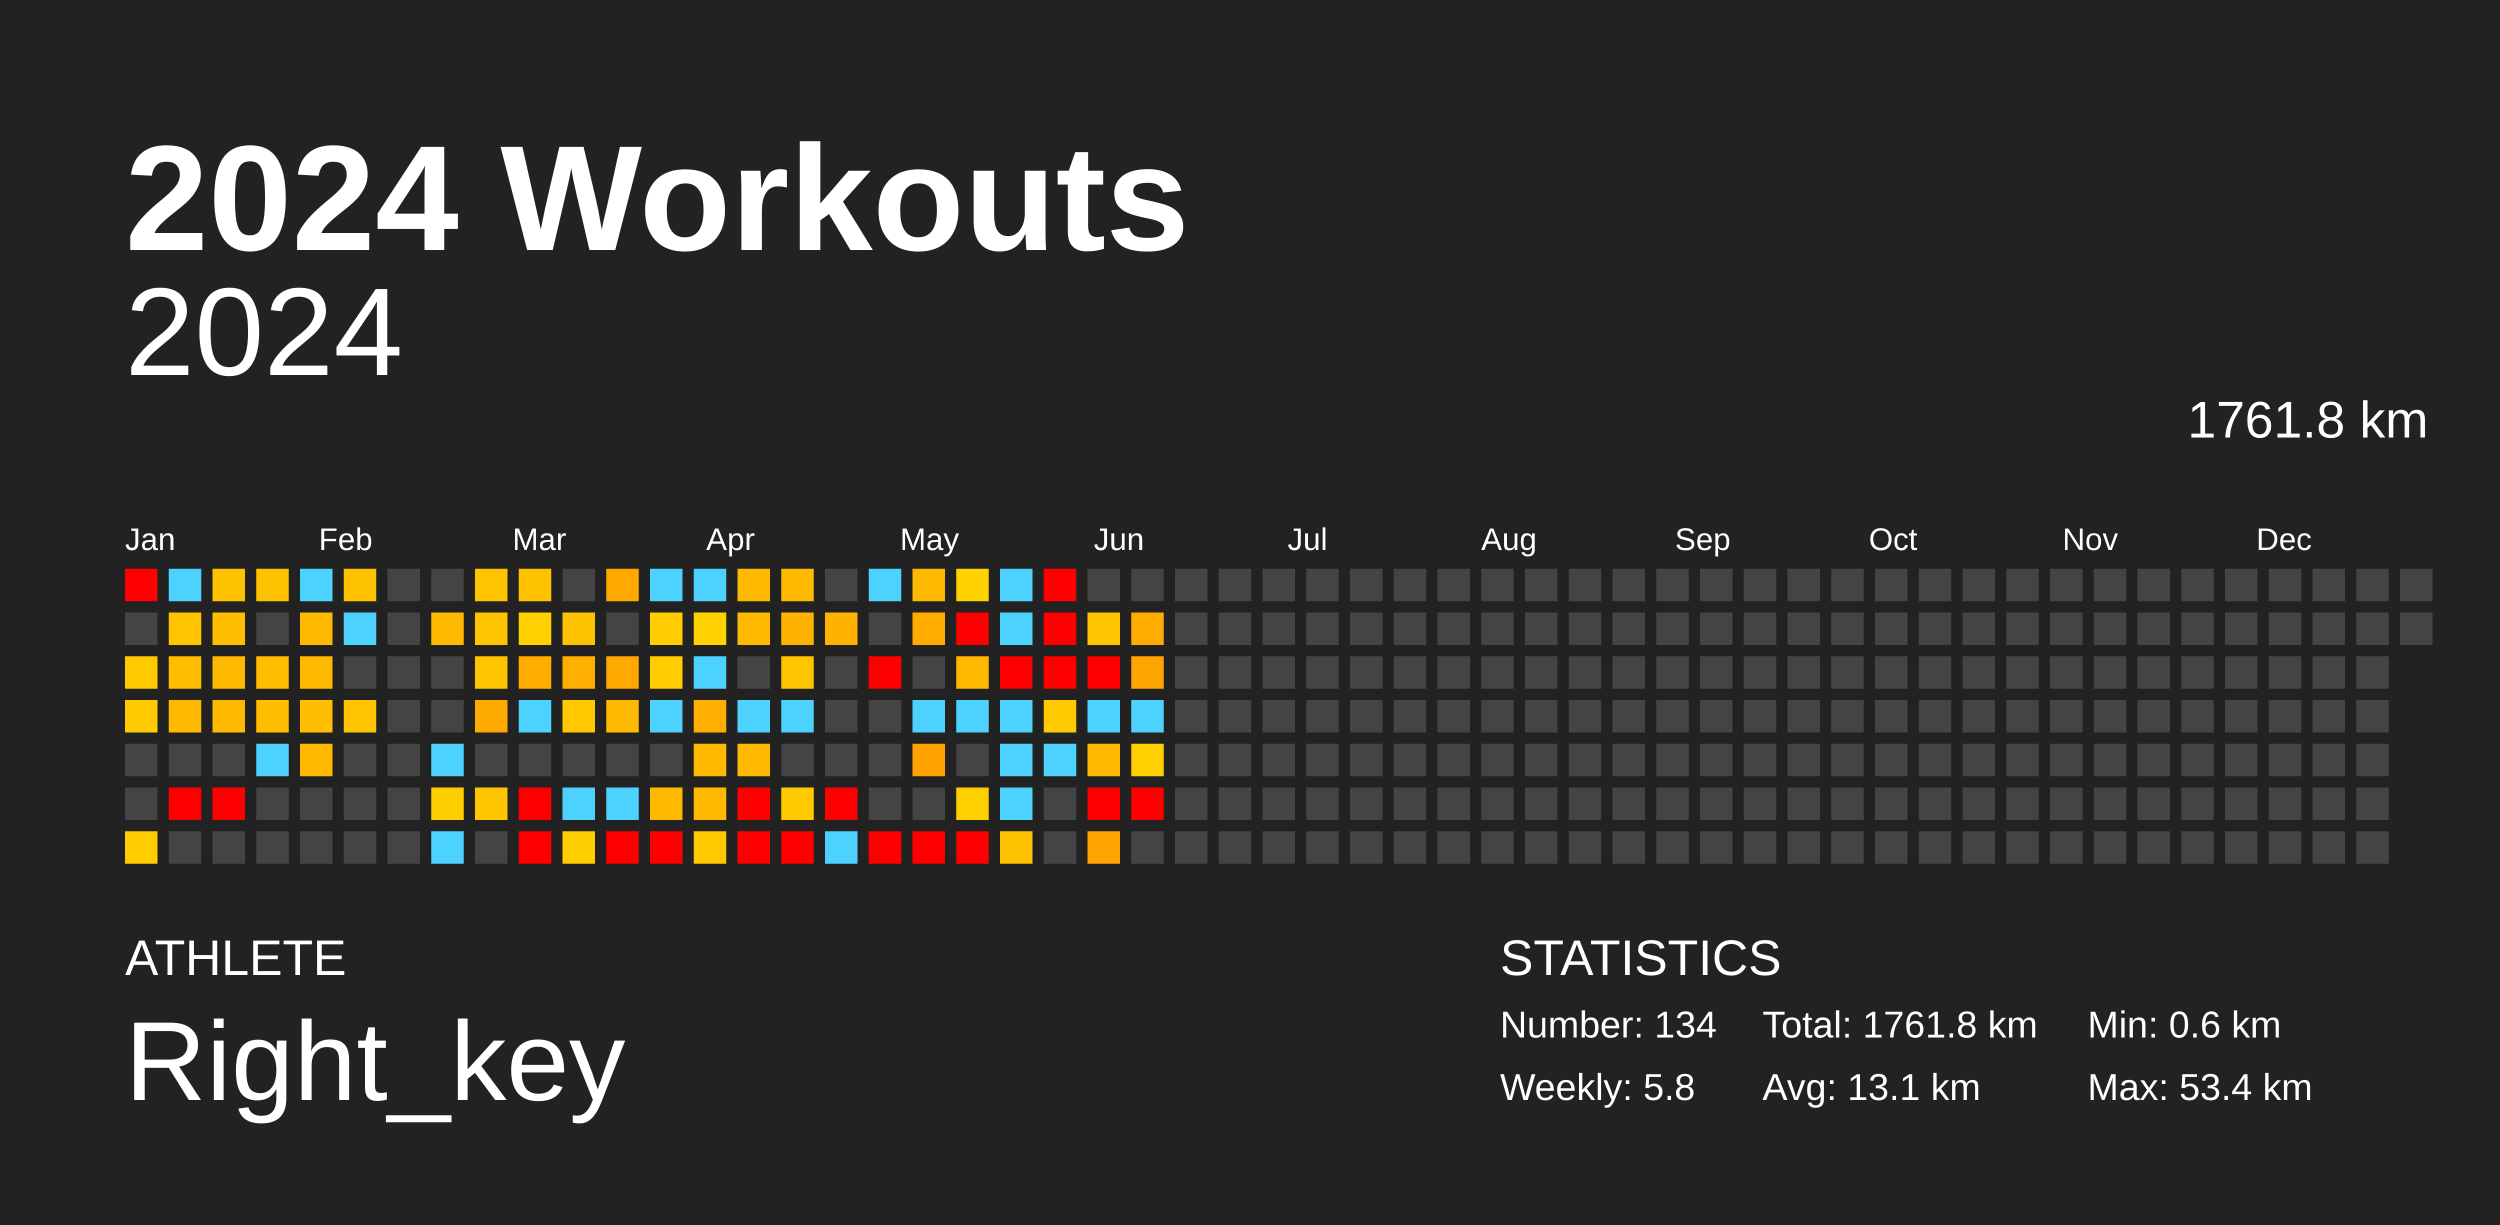
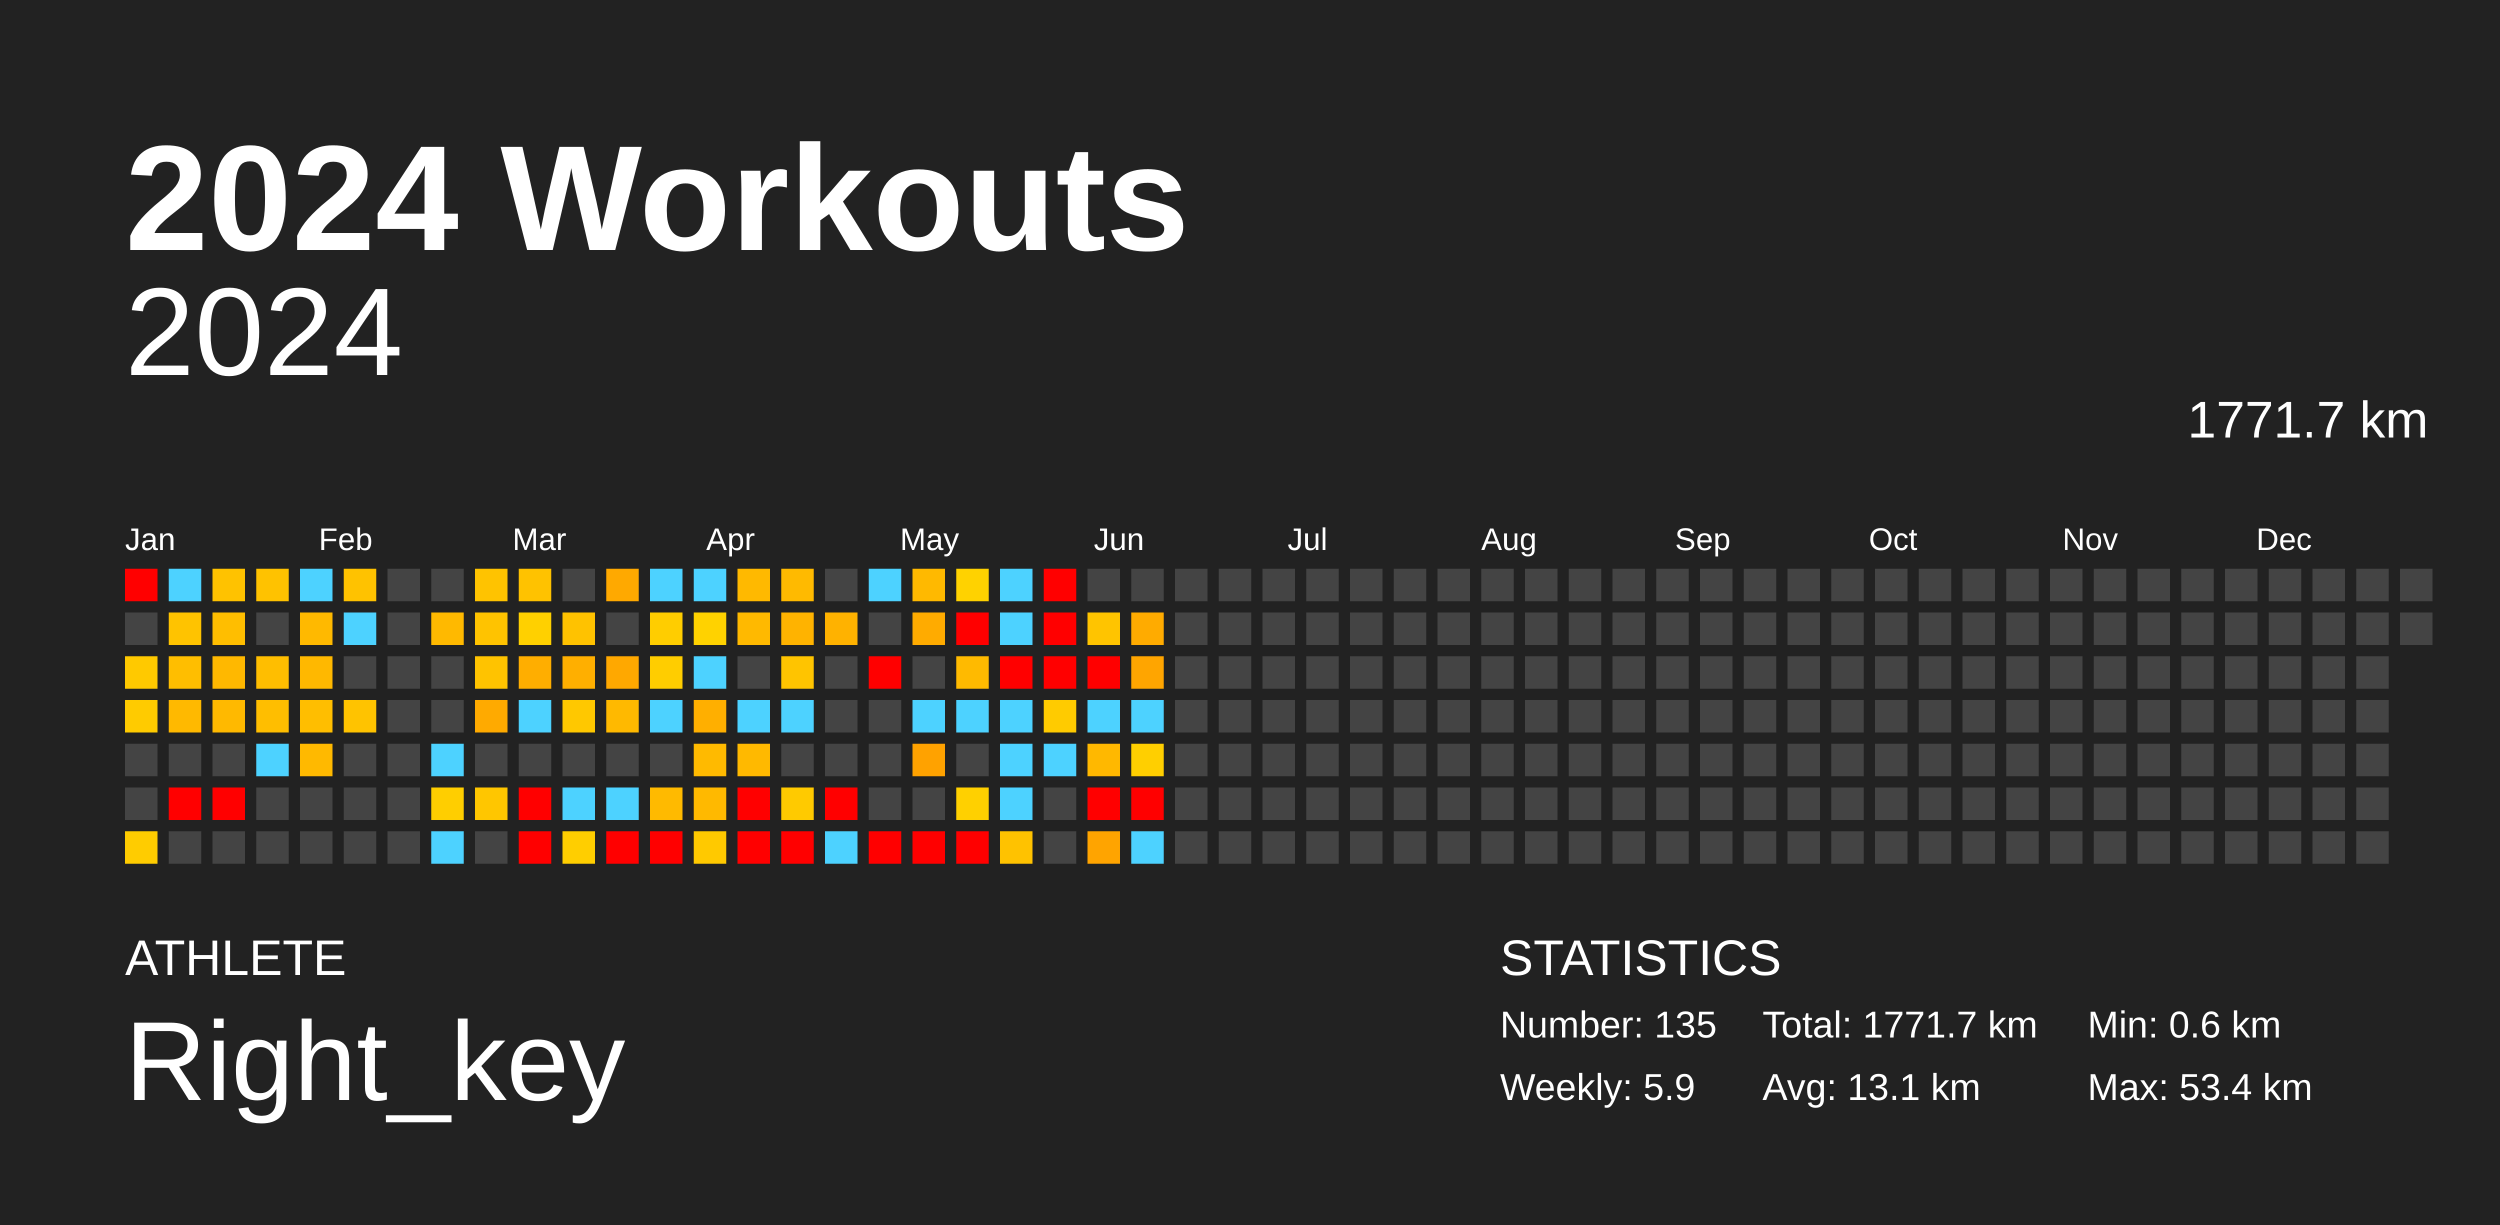
<svg xmlns="http://www.w3.org/2000/svg" baseProfile="full" height="98mm" version="1.1" viewBox="0,0,200,98" width="200mm">
  <defs />
  <rect fill="#222222" height="98" width="200" x="0" y="0" />
  <text fill="#FFFFFF" style="font-size:12px; font-family:Arial; font-weight:bold;" x="10" y="20">2024 Workouts</text>
  <text fill="#FFFFFF" style="font-size:4px; font-family:Arial" x="10" y="78">ATHLETE</text>
  <text fill="#FFFFFF" style="font-size:9px; font-family:Arial" x="10" y="88">Right_key</text>
  <text fill="#FFFFFF" style="font-size:4px; font-family:Arial" x="120" y="78">STATISTICS</text>
-   <text fill="#FFFFFF" style="font-size:3px; font-family:Arial" x="120" y="83">Number: 134</text>
-   <text fill="#FFFFFF" style="font-size:3px; font-family:Arial" x="120" y="88">Weekly: 5.8</text>
-   <text fill="#FFFFFF" style="font-size:3px; font-family:Arial" x="141" y="83">Total: 1761.8 km</text>
+   <text fill="#FFFFFF" style="font-size:3px; font-family:Arial" x="120" y="83">Number: 135</text>
+   <text fill="#FFFFFF" style="font-size:3px; font-family:Arial" x="120" y="88">Weekly: 5.9</text>
+   <text fill="#FFFFFF" style="font-size:3px; font-family:Arial" x="141" y="83">Total: 1771.7 km</text>
  <text fill="#FFFFFF" style="font-size:3px; font-family:Arial" x="141" y="88">Avg: 13.1 km</text>
  <text fill="#FFFFFF" style="font-size:3px; font-family:Arial" x="167" y="83">Min: 0.6 km</text>
  <text fill="#FFFFFF" style="font-size:3px; font-family:Arial" x="167" y="88">Max: 53.4 km</text>
  <text alignment-baseline="hanging" fill="#FFFFFF" style="font-size:10.0px; font-family:Arial;" x="10" y="30">2024</text>
-   <text alignment-baseline="hanging" fill="#FFFFFF" style="font-size:4.125px; font-family:Arial;" x="175" y="35">1761.8 km</text>
+   <text alignment-baseline="hanging" fill="#FFFFFF" style="font-size:4.125px; font-family:Arial;" x="175" y="35">1771.7 km</text>
  <text fill="#FFFFFF" style="font-size:2.5px; font-family:Arial" x="10.0" y="44">Jan</text>
  <text fill="#FFFFFF" style="font-size:2.5px; font-family:Arial" x="25.5" y="44">Feb</text>
  <text fill="#FFFFFF" style="font-size:2.5px; font-family:Arial" x="41.0" y="44">Mar</text>
  <text fill="#FFFFFF" style="font-size:2.5px; font-family:Arial" x="56.5" y="44">Apr</text>
  <text fill="#FFFFFF" style="font-size:2.5px; font-family:Arial" x="72.0" y="44">May</text>
  <text fill="#FFFFFF" style="font-size:2.5px; font-family:Arial" x="87.5" y="44">Jun</text>
  <text fill="#FFFFFF" style="font-size:2.5px; font-family:Arial" x="103.0" y="44">Jul</text>
  <text fill="#FFFFFF" style="font-size:2.5px; font-family:Arial" x="118.5" y="44">Aug</text>
  <text fill="#FFFFFF" style="font-size:2.5px; font-family:Arial" x="134.0" y="44">Sep</text>
  <text fill="#FFFFFF" style="font-size:2.5px; font-family:Arial" x="149.5" y="44">Oct</text>
  <text fill="#FFFFFF" style="font-size:2.5px; font-family:Arial" x="165.0" y="44">Nov</text>
  <text fill="#FFFFFF" style="font-size:2.5px; font-family:Arial" x="180.5" y="44">Dec</text>
  <rect fill="red" height="2.6" width="2.6" x="10.0" y="45.5" />
  <rect fill="#444444" height="2.6" width="2.6" x="10.0" y="49.0" />
  <rect fill="#ffc900" height="2.6" width="2.6" x="10.0" y="52.5" />
  <rect fill="#ffcb00" height="2.6" width="2.6" x="10.0" y="56.0" />
  <rect fill="#444444" height="2.6" width="2.6" x="10.0" y="59.5" />
  <rect fill="#444444" height="2.6" width="2.6" x="10.0" y="63.0" />
  <rect fill="#ffcc00" height="2.6" width="2.6" x="10.0" y="66.5" />
  <rect fill="#4dd2ff" height="2.6" width="2.6" x="13.5" y="45.5" />
  <rect fill="#ffc300" height="2.6" width="2.6" x="13.5" y="49.0" />
  <rect fill="#ffbe00" height="2.6" width="2.6" x="13.5" y="52.5" />
  <rect fill="#ffb900" height="2.6" width="2.6" x="13.5" y="56.0" />
  <rect fill="#444444" height="2.6" width="2.6" x="13.5" y="59.5" />
  <rect fill="red" height="2.6" width="2.6" x="13.5" y="63.0" />
  <rect fill="#444444" height="2.6" width="2.6" x="13.5" y="66.5" />
  <rect fill="#ffc200" height="2.6" width="2.6" x="17.0" y="45.5" />
  <rect fill="#ffbe00" height="2.6" width="2.6" x="17.0" y="49.0" />
  <rect fill="#ffb800" height="2.6" width="2.6" x="17.0" y="52.5" />
  <rect fill="#ffb900" height="2.6" width="2.6" x="17.0" y="56.0" />
  <rect fill="#444444" height="2.6" width="2.6" x="17.0" y="59.5" />
  <rect fill="red" height="2.6" width="2.6" x="17.0" y="63.0" />
  <rect fill="#444444" height="2.6" width="2.6" x="17.0" y="66.5" />
  <rect fill="#ffc200" height="2.6" width="2.6" x="20.5" y="45.5" />
  <rect fill="#444444" height="2.6" width="2.6" x="20.5" y="49.0" />
  <rect fill="#ffbe00" height="2.6" width="2.6" x="20.5" y="52.5" />
  <rect fill="#ffbe00" height="2.6" width="2.6" x="20.5" y="56.0" />
  <rect fill="#4dd2ff" height="2.6" width="2.6" x="20.5" y="59.5" />
  <rect fill="#444444" height="2.6" width="2.6" x="20.5" y="63.0" />
  <rect fill="#444444" height="2.6" width="2.6" x="20.5" y="66.5" />
  <rect fill="#4dd2ff" height="2.6" width="2.6" x="24.0" y="45.5" />
  <rect fill="#ffb900" height="2.6" width="2.6" x="24.0" y="49.0" />
  <rect fill="#ffb800" height="2.6" width="2.6" x="24.0" y="52.5" />
  <rect fill="#ffbe00" height="2.6" width="2.6" x="24.0" y="56.0" />
  <rect fill="#ffb900" height="2.6" width="2.6" x="24.0" y="59.5" />
  <rect fill="#444444" height="2.6" width="2.6" x="24.0" y="63.0" />
  <rect fill="#444444" height="2.6" width="2.6" x="24.0" y="66.5" />
  <rect fill="#ffc200" height="2.6" width="2.6" x="27.5" y="45.5" />
  <rect fill="#4dd2ff" height="2.6" width="2.6" x="27.5" y="49.0" />
  <rect fill="#444444" height="2.6" width="2.6" x="27.5" y="52.5" />
  <rect fill="#ffc300" height="2.6" width="2.6" x="27.5" y="56.0" />
  <rect fill="#444444" height="2.6" width="2.6" x="27.5" y="59.5" />
  <rect fill="#444444" height="2.6" width="2.6" x="27.5" y="63.0" />
  <rect fill="#444444" height="2.6" width="2.6" x="27.5" y="66.5" />
  <rect fill="#444444" height="2.6" width="2.6" x="31.0" y="45.5" />
  <rect fill="#444444" height="2.6" width="2.6" x="31.0" y="49.0" />
  <rect fill="#444444" height="2.6" width="2.6" x="31.0" y="52.5" />
  <rect fill="#444444" height="2.6" width="2.6" x="31.0" y="56.0" />
  <rect fill="#444444" height="2.6" width="2.6" x="31.0" y="59.5" />
  <rect fill="#444444" height="2.6" width="2.6" x="31.0" y="63.0" />
  <rect fill="#444444" height="2.6" width="2.6" x="31.0" y="66.5" />
  <rect fill="#444444" height="2.6" width="2.6" x="34.5" y="45.5" />
  <rect fill="#ffb900" height="2.6" width="2.6" x="34.5" y="49.0" />
  <rect fill="#444444" height="2.6" width="2.6" x="34.5" y="52.5" />
  <rect fill="#444444" height="2.6" width="2.6" x="34.5" y="56.0" />
  <rect fill="#4dd2ff" height="2.6" width="2.6" x="34.5" y="59.5" />
  <rect fill="#ffce00" height="2.6" width="2.6" x="34.5" y="63.0" />
  <rect fill="#4dd2ff" height="2.6" width="2.6" x="34.5" y="66.5" />
  <rect fill="#ffc300" height="2.6" width="2.6" x="38.0" y="45.5" />
  <rect fill="#ffc300" height="2.6" width="2.6" x="38.0" y="49.0" />
  <rect fill="#ffc300" height="2.6" width="2.6" x="38.0" y="52.5" />
  <rect fill="#ffaa00" height="2.6" width="2.6" x="38.0" y="56.0" />
  <rect fill="#444444" height="2.6" width="2.6" x="38.0" y="59.5" />
  <rect fill="#ffc600" height="2.6" width="2.6" x="38.0" y="63.0" />
  <rect fill="#444444" height="2.6" width="2.6" x="38.0" y="66.5" />
  <rect fill="#ffc200" height="2.6" width="2.6" x="41.5" y="45.5" />
  <rect fill="#ffd000" height="2.6" width="2.6" x="41.5" y="49.0" />
  <rect fill="#ffae00" height="2.6" width="2.6" x="41.5" y="52.5" />
  <rect fill="#4dd2ff" height="2.6" width="2.6" x="41.5" y="56.0" />
  <rect fill="#444444" height="2.6" width="2.6" x="41.5" y="59.5" />
  <rect fill="red" height="2.6" width="2.6" x="41.5" y="63.0" />
  <rect fill="red" height="2.6" width="2.6" x="41.5" y="66.5" />
  <rect fill="#444444" height="2.6" width="2.6" x="45.0" y="45.5" />
  <rect fill="#ffc200" height="2.6" width="2.6" x="45.0" y="49.0" />
  <rect fill="#ffaf00" height="2.6" width="2.6" x="45.0" y="52.5" />
  <rect fill="#ffc800" height="2.6" width="2.6" x="45.0" y="56.0" />
  <rect fill="#444444" height="2.6" width="2.6" x="45.0" y="59.5" />
  <rect fill="#4dd2ff" height="2.6" width="2.6" x="45.0" y="63.0" />
  <rect fill="#ffce00" height="2.6" width="2.6" x="45.0" y="66.5" />
  <rect fill="#ffa900" height="2.6" width="2.6" x="48.5" y="45.5" />
  <rect fill="#444444" height="2.6" width="2.6" x="48.5" y="49.0" />
  <rect fill="#ffa800" height="2.6" width="2.6" x="48.5" y="52.5" />
  <rect fill="#ffb900" height="2.6" width="2.6" x="48.5" y="56.0" />
  <rect fill="#444444" height="2.6" width="2.6" x="48.5" y="59.5" />
  <rect fill="#4dd2ff" height="2.6" width="2.6" x="48.5" y="63.0" />
  <rect fill="red" height="2.6" width="2.6" x="48.5" y="66.5" />
  <rect fill="#4dd2ff" height="2.6" width="2.6" x="52.0" y="45.5" />
  <rect fill="#ffcd00" height="2.6" width="2.6" x="52.0" y="49.0" />
  <rect fill="#ffcd00" height="2.6" width="2.6" x="52.0" y="52.5" />
  <rect fill="#4dd2ff" height="2.6" width="2.6" x="52.0" y="56.0" />
  <rect fill="#444444" height="2.6" width="2.6" x="52.0" y="59.5" />
  <rect fill="#ffba00" height="2.6" width="2.6" x="52.0" y="63.0" />
  <rect fill="red" height="2.6" width="2.6" x="52.0" y="66.5" />
  <rect fill="#4dd2ff" height="2.6" width="2.6" x="55.5" y="45.5" />
  <rect fill="#ffd200" height="2.6" width="2.6" x="55.5" y="49.0" />
  <rect fill="#4dd2ff" height="2.6" width="2.6" x="55.5" y="52.5" />
  <rect fill="#ffaf00" height="2.6" width="2.6" x="55.5" y="56.0" />
  <rect fill="#ffba00" height="2.6" width="2.6" x="55.5" y="59.5" />
  <rect fill="#ffb900" height="2.6" width="2.6" x="55.5" y="63.0" />
  <rect fill="#ffc900" height="2.6" width="2.6" x="55.5" y="66.5" />
  <rect fill="#ffb900" height="2.6" width="2.6" x="59.0" y="45.5" />
  <rect fill="#ffb900" height="2.6" width="2.6" x="59.0" y="49.0" />
  <rect fill="#444444" height="2.6" width="2.6" x="59.0" y="52.5" />
  <rect fill="#4dd2ff" height="2.6" width="2.6" x="59.0" y="56.0" />
  <rect fill="#ffb900" height="2.6" width="2.6" x="59.0" y="59.5" />
  <rect fill="red" height="2.6" width="2.6" x="59.0" y="63.0" />
  <rect fill="red" height="2.6" width="2.6" x="59.0" y="66.5" />
  <rect fill="#ffba00" height="2.6" width="2.6" x="62.5" y="45.5" />
  <rect fill="#ffb300" height="2.6" width="2.6" x="62.5" y="49.0" />
  <rect fill="#ffc400" height="2.6" width="2.6" x="62.5" y="52.5" />
  <rect fill="#4dd2ff" height="2.6" width="2.6" x="62.5" y="56.0" />
  <rect fill="#444444" height="2.6" width="2.6" x="62.5" y="59.5" />
  <rect fill="#ffca00" height="2.6" width="2.6" x="62.5" y="63.0" />
  <rect fill="red" height="2.6" width="2.6" x="62.5" y="66.5" />
  <rect fill="#444444" height="2.6" width="2.6" x="66.0" y="45.5" />
  <rect fill="#ffb200" height="2.6" width="2.6" x="66.0" y="49.0" />
  <rect fill="#444444" height="2.6" width="2.6" x="66.0" y="52.5" />
  <rect fill="#444444" height="2.6" width="2.6" x="66.0" y="56.0" />
  <rect fill="#444444" height="2.6" width="2.6" x="66.0" y="59.5" />
  <rect fill="red" height="2.6" width="2.6" x="66.0" y="63.0" />
  <rect fill="#4dd2ff" height="2.6" width="2.6" x="66.0" y="66.5" />
  <rect fill="#4dd2ff" height="2.6" width="2.6" x="69.5" y="45.5" />
  <rect fill="#444444" height="2.6" width="2.6" x="69.5" y="49.0" />
  <rect fill="red" height="2.6" width="2.6" x="69.5" y="52.5" />
  <rect fill="#444444" height="2.6" width="2.6" x="69.5" y="56.0" />
  <rect fill="#444444" height="2.6" width="2.6" x="69.5" y="59.5" />
  <rect fill="#444444" height="2.6" width="2.6" x="69.5" y="63.0" />
  <rect fill="red" height="2.6" width="2.6" x="69.5" y="66.5" />
  <rect fill="#ffb900" height="2.6" width="2.6" x="73.0" y="45.5" />
  <rect fill="#ffab00" height="2.6" width="2.6" x="73.0" y="49.0" />
  <rect fill="#444444" height="2.6" width="2.6" x="73.0" y="52.5" />
  <rect fill="#4dd2ff" height="2.6" width="2.6" x="73.0" y="56.0" />
  <rect fill="#ffa200" height="2.6" width="2.6" x="73.0" y="59.5" />
  <rect fill="#444444" height="2.6" width="2.6" x="73.0" y="63.0" />
  <rect fill="red" height="2.6" width="2.6" x="73.0" y="66.5" />
  <rect fill="#ffd200" height="2.6" width="2.6" x="76.5" y="45.5" />
  <rect fill="red" height="2.6" width="2.6" x="76.5" y="49.0" />
  <rect fill="#ffba00" height="2.6" width="2.6" x="76.5" y="52.5" />
  <rect fill="#4dd2ff" height="2.6" width="2.6" x="76.5" y="56.0" />
  <rect fill="#444444" height="2.6" width="2.6" x="76.5" y="59.5" />
  <rect fill="#ffd000" height="2.6" width="2.6" x="76.5" y="63.0" />
  <rect fill="red" height="2.6" width="2.6" x="76.5" y="66.5" />
  <rect fill="#4dd2ff" height="2.6" width="2.6" x="80.0" y="45.5" />
  <rect fill="#4dd2ff" height="2.6" width="2.6" x="80.0" y="49.0" />
  <rect fill="red" height="2.6" width="2.6" x="80.0" y="52.5" />
  <rect fill="#4dd2ff" height="2.6" width="2.6" x="80.0" y="56.0" />
  <rect fill="#4dd2ff" height="2.6" width="2.6" x="80.0" y="59.5" />
  <rect fill="#4dd2ff" height="2.6" width="2.6" x="80.0" y="63.0" />
  <rect fill="#ffc200" height="2.6" width="2.6" x="80.0" y="66.5" />
  <rect fill="red" height="2.6" width="2.6" x="83.5" y="45.5" />
  <rect fill="red" height="2.6" width="2.6" x="83.5" y="49.0" />
  <rect fill="red" height="2.6" width="2.6" x="83.5" y="52.5" />
  <rect fill="#ffcb00" height="2.6" width="2.6" x="83.5" y="56.0" />
  <rect fill="#4dd2ff" height="2.6" width="2.6" x="83.5" y="59.5" />
  <rect fill="#444444" height="2.6" width="2.6" x="83.5" y="63.0" />
  <rect fill="#444444" height="2.6" width="2.6" x="83.5" y="66.5" />
  <rect fill="#444444" height="2.6" width="2.6" x="87.0" y="45.5" />
  <rect fill="#ffc400" height="2.6" width="2.6" x="87.0" y="49.0" />
  <rect fill="red" height="2.6" width="2.6" x="87.0" y="52.5" />
  <rect fill="#4dd2ff" height="2.6" width="2.6" x="87.0" y="56.0" />
  <rect fill="#ffb800" height="2.6" width="2.6" x="87.0" y="59.5" />
  <rect fill="red" height="2.6" width="2.6" x="87.0" y="63.0" />
  <rect fill="#ffa400" height="2.6" width="2.6" x="87.0" y="66.5" />
  <rect fill="#444444" height="2.6" width="2.6" x="90.5" y="45.5" />
  <rect fill="#ffab00" height="2.6" width="2.6" x="90.5" y="49.0" />
  <rect fill="#ffa500" height="2.6" width="2.6" x="90.5" y="52.5" />
  <rect fill="#4dd2ff" height="2.6" width="2.6" x="90.5" y="56.0" />
  <rect fill="#ffcf00" height="2.6" width="2.6" x="90.5" y="59.5" />
  <rect fill="red" height="2.6" width="2.6" x="90.5" y="63.0" />
-   <rect fill="#444444" height="2.6" width="2.6" x="90.5" y="66.5" />
+   <rect fill="#4dd2ff" height="2.6" width="2.6" x="90.5" y="66.5" />
  <rect fill="#444444" height="2.6" width="2.6" x="94.0" y="45.5" />
  <rect fill="#444444" height="2.6" width="2.6" x="94.0" y="49.0" />
  <rect fill="#444444" height="2.6" width="2.6" x="94.0" y="52.5" />
  <rect fill="#444444" height="2.6" width="2.6" x="94.0" y="56.0" />
  <rect fill="#444444" height="2.6" width="2.6" x="94.0" y="59.5" />
  <rect fill="#444444" height="2.6" width="2.6" x="94.0" y="63.0" />
  <rect fill="#444444" height="2.6" width="2.6" x="94.0" y="66.5" />
  <rect fill="#444444" height="2.6" width="2.6" x="97.5" y="45.5" />
  <rect fill="#444444" height="2.6" width="2.6" x="97.5" y="49.0" />
  <rect fill="#444444" height="2.6" width="2.6" x="97.5" y="52.5" />
  <rect fill="#444444" height="2.6" width="2.6" x="97.5" y="56.0" />
  <rect fill="#444444" height="2.6" width="2.6" x="97.5" y="59.5" />
  <rect fill="#444444" height="2.6" width="2.6" x="97.5" y="63.0" />
  <rect fill="#444444" height="2.6" width="2.6" x="97.5" y="66.5" />
  <rect fill="#444444" height="2.6" width="2.6" x="101.0" y="45.5" />
  <rect fill="#444444" height="2.6" width="2.6" x="101.0" y="49.0" />
  <rect fill="#444444" height="2.6" width="2.6" x="101.0" y="52.5" />
  <rect fill="#444444" height="2.6" width="2.6" x="101.0" y="56.0" />
  <rect fill="#444444" height="2.6" width="2.6" x="101.0" y="59.5" />
  <rect fill="#444444" height="2.6" width="2.6" x="101.0" y="63.0" />
  <rect fill="#444444" height="2.6" width="2.6" x="101.0" y="66.5" />
  <rect fill="#444444" height="2.6" width="2.6" x="104.5" y="45.5" />
  <rect fill="#444444" height="2.6" width="2.6" x="104.5" y="49.0" />
  <rect fill="#444444" height="2.6" width="2.6" x="104.5" y="52.5" />
  <rect fill="#444444" height="2.6" width="2.6" x="104.5" y="56.0" />
  <rect fill="#444444" height="2.6" width="2.6" x="104.5" y="59.5" />
  <rect fill="#444444" height="2.6" width="2.6" x="104.5" y="63.0" />
  <rect fill="#444444" height="2.6" width="2.6" x="104.5" y="66.5" />
  <rect fill="#444444" height="2.6" width="2.6" x="108.0" y="45.5" />
  <rect fill="#444444" height="2.6" width="2.6" x="108.0" y="49.0" />
  <rect fill="#444444" height="2.6" width="2.6" x="108.0" y="52.5" />
  <rect fill="#444444" height="2.6" width="2.6" x="108.0" y="56.0" />
  <rect fill="#444444" height="2.6" width="2.6" x="108.0" y="59.5" />
  <rect fill="#444444" height="2.6" width="2.6" x="108.0" y="63.0" />
  <rect fill="#444444" height="2.6" width="2.6" x="108.0" y="66.5" />
  <rect fill="#444444" height="2.6" width="2.6" x="111.5" y="45.5" />
  <rect fill="#444444" height="2.6" width="2.6" x="111.5" y="49.0" />
  <rect fill="#444444" height="2.6" width="2.6" x="111.5" y="52.5" />
  <rect fill="#444444" height="2.6" width="2.6" x="111.5" y="56.0" />
  <rect fill="#444444" height="2.6" width="2.6" x="111.5" y="59.5" />
  <rect fill="#444444" height="2.6" width="2.6" x="111.5" y="63.0" />
  <rect fill="#444444" height="2.6" width="2.6" x="111.5" y="66.5" />
  <rect fill="#444444" height="2.6" width="2.6" x="115.0" y="45.5" />
  <rect fill="#444444" height="2.6" width="2.6" x="115.0" y="49.0" />
  <rect fill="#444444" height="2.6" width="2.6" x="115.0" y="52.5" />
  <rect fill="#444444" height="2.6" width="2.6" x="115.0" y="56.0" />
  <rect fill="#444444" height="2.6" width="2.6" x="115.0" y="59.5" />
  <rect fill="#444444" height="2.6" width="2.6" x="115.0" y="63.0" />
  <rect fill="#444444" height="2.6" width="2.6" x="115.0" y="66.5" />
  <rect fill="#444444" height="2.6" width="2.6" x="118.5" y="45.5" />
  <rect fill="#444444" height="2.6" width="2.6" x="118.5" y="49.0" />
  <rect fill="#444444" height="2.6" width="2.6" x="118.5" y="52.5" />
  <rect fill="#444444" height="2.6" width="2.6" x="118.5" y="56.0" />
  <rect fill="#444444" height="2.6" width="2.6" x="118.5" y="59.5" />
  <rect fill="#444444" height="2.6" width="2.6" x="118.5" y="63.0" />
  <rect fill="#444444" height="2.6" width="2.6" x="118.5" y="66.5" />
  <rect fill="#444444" height="2.6" width="2.6" x="122.0" y="45.5" />
  <rect fill="#444444" height="2.6" width="2.6" x="122.0" y="49.0" />
  <rect fill="#444444" height="2.6" width="2.6" x="122.0" y="52.5" />
  <rect fill="#444444" height="2.6" width="2.6" x="122.0" y="56.0" />
  <rect fill="#444444" height="2.6" width="2.6" x="122.0" y="59.5" />
  <rect fill="#444444" height="2.6" width="2.6" x="122.0" y="63.0" />
  <rect fill="#444444" height="2.6" width="2.6" x="122.0" y="66.5" />
  <rect fill="#444444" height="2.6" width="2.6" x="125.5" y="45.5" />
  <rect fill="#444444" height="2.6" width="2.6" x="125.5" y="49.0" />
  <rect fill="#444444" height="2.6" width="2.6" x="125.5" y="52.5" />
  <rect fill="#444444" height="2.6" width="2.6" x="125.5" y="56.0" />
  <rect fill="#444444" height="2.6" width="2.6" x="125.5" y="59.5" />
  <rect fill="#444444" height="2.6" width="2.6" x="125.5" y="63.0" />
  <rect fill="#444444" height="2.6" width="2.6" x="125.5" y="66.5" />
  <rect fill="#444444" height="2.6" width="2.6" x="129.0" y="45.5" />
  <rect fill="#444444" height="2.6" width="2.6" x="129.0" y="49.0" />
  <rect fill="#444444" height="2.6" width="2.6" x="129.0" y="52.5" />
  <rect fill="#444444" height="2.6" width="2.6" x="129.0" y="56.0" />
  <rect fill="#444444" height="2.6" width="2.6" x="129.0" y="59.5" />
  <rect fill="#444444" height="2.6" width="2.6" x="129.0" y="63.0" />
  <rect fill="#444444" height="2.6" width="2.6" x="129.0" y="66.5" />
  <rect fill="#444444" height="2.6" width="2.6" x="132.5" y="45.5" />
  <rect fill="#444444" height="2.6" width="2.6" x="132.5" y="49.0" />
  <rect fill="#444444" height="2.6" width="2.6" x="132.5" y="52.5" />
  <rect fill="#444444" height="2.6" width="2.6" x="132.5" y="56.0" />
  <rect fill="#444444" height="2.6" width="2.6" x="132.5" y="59.5" />
  <rect fill="#444444" height="2.6" width="2.6" x="132.5" y="63.0" />
  <rect fill="#444444" height="2.6" width="2.6" x="132.5" y="66.5" />
  <rect fill="#444444" height="2.6" width="2.6" x="136.0" y="45.5" />
  <rect fill="#444444" height="2.6" width="2.6" x="136.0" y="49.0" />
  <rect fill="#444444" height="2.6" width="2.6" x="136.0" y="52.5" />
  <rect fill="#444444" height="2.6" width="2.6" x="136.0" y="56.0" />
  <rect fill="#444444" height="2.6" width="2.6" x="136.0" y="59.5" />
  <rect fill="#444444" height="2.6" width="2.6" x="136.0" y="63.0" />
  <rect fill="#444444" height="2.6" width="2.6" x="136.0" y="66.5" />
  <rect fill="#444444" height="2.6" width="2.6" x="139.5" y="45.5" />
  <rect fill="#444444" height="2.6" width="2.6" x="139.5" y="49.0" />
  <rect fill="#444444" height="2.6" width="2.6" x="139.5" y="52.5" />
  <rect fill="#444444" height="2.6" width="2.6" x="139.5" y="56.0" />
  <rect fill="#444444" height="2.6" width="2.6" x="139.5" y="59.5" />
  <rect fill="#444444" height="2.6" width="2.6" x="139.5" y="63.0" />
  <rect fill="#444444" height="2.6" width="2.6" x="139.5" y="66.5" />
  <rect fill="#444444" height="2.6" width="2.6" x="143.0" y="45.5" />
  <rect fill="#444444" height="2.6" width="2.6" x="143.0" y="49.0" />
  <rect fill="#444444" height="2.6" width="2.6" x="143.0" y="52.5" />
  <rect fill="#444444" height="2.6" width="2.6" x="143.0" y="56.0" />
  <rect fill="#444444" height="2.6" width="2.6" x="143.0" y="59.5" />
  <rect fill="#444444" height="2.6" width="2.6" x="143.0" y="63.0" />
  <rect fill="#444444" height="2.6" width="2.6" x="143.0" y="66.5" />
  <rect fill="#444444" height="2.6" width="2.6" x="146.5" y="45.5" />
  <rect fill="#444444" height="2.6" width="2.6" x="146.5" y="49.0" />
  <rect fill="#444444" height="2.6" width="2.6" x="146.5" y="52.5" />
  <rect fill="#444444" height="2.6" width="2.6" x="146.5" y="56.0" />
  <rect fill="#444444" height="2.6" width="2.6" x="146.5" y="59.5" />
  <rect fill="#444444" height="2.6" width="2.6" x="146.5" y="63.0" />
  <rect fill="#444444" height="2.6" width="2.6" x="146.5" y="66.5" />
  <rect fill="#444444" height="2.6" width="2.6" x="150.0" y="45.5" />
  <rect fill="#444444" height="2.6" width="2.6" x="150.0" y="49.0" />
  <rect fill="#444444" height="2.6" width="2.6" x="150.0" y="52.5" />
  <rect fill="#444444" height="2.6" width="2.6" x="150.0" y="56.0" />
  <rect fill="#444444" height="2.6" width="2.6" x="150.0" y="59.5" />
  <rect fill="#444444" height="2.6" width="2.6" x="150.0" y="63.0" />
  <rect fill="#444444" height="2.6" width="2.6" x="150.0" y="66.5" />
  <rect fill="#444444" height="2.6" width="2.6" x="153.5" y="45.5" />
  <rect fill="#444444" height="2.6" width="2.6" x="153.5" y="49.0" />
  <rect fill="#444444" height="2.6" width="2.6" x="153.5" y="52.5" />
  <rect fill="#444444" height="2.6" width="2.6" x="153.5" y="56.0" />
  <rect fill="#444444" height="2.6" width="2.6" x="153.5" y="59.5" />
  <rect fill="#444444" height="2.6" width="2.6" x="153.5" y="63.0" />
  <rect fill="#444444" height="2.6" width="2.6" x="153.5" y="66.5" />
  <rect fill="#444444" height="2.6" width="2.6" x="157.0" y="45.5" />
  <rect fill="#444444" height="2.6" width="2.6" x="157.0" y="49.0" />
  <rect fill="#444444" height="2.6" width="2.6" x="157.0" y="52.5" />
  <rect fill="#444444" height="2.6" width="2.6" x="157.0" y="56.0" />
  <rect fill="#444444" height="2.6" width="2.6" x="157.0" y="59.5" />
  <rect fill="#444444" height="2.6" width="2.6" x="157.0" y="63.0" />
  <rect fill="#444444" height="2.6" width="2.6" x="157.0" y="66.5" />
  <rect fill="#444444" height="2.6" width="2.6" x="160.5" y="45.5" />
  <rect fill="#444444" height="2.6" width="2.6" x="160.5" y="49.0" />
  <rect fill="#444444" height="2.6" width="2.6" x="160.5" y="52.5" />
  <rect fill="#444444" height="2.6" width="2.6" x="160.5" y="56.0" />
  <rect fill="#444444" height="2.6" width="2.6" x="160.5" y="59.5" />
  <rect fill="#444444" height="2.6" width="2.6" x="160.5" y="63.0" />
  <rect fill="#444444" height="2.6" width="2.6" x="160.5" y="66.5" />
  <rect fill="#444444" height="2.6" width="2.6" x="164.0" y="45.5" />
  <rect fill="#444444" height="2.6" width="2.6" x="164.0" y="49.0" />
  <rect fill="#444444" height="2.6" width="2.6" x="164.0" y="52.5" />
  <rect fill="#444444" height="2.6" width="2.6" x="164.0" y="56.0" />
  <rect fill="#444444" height="2.6" width="2.6" x="164.0" y="59.5" />
  <rect fill="#444444" height="2.6" width="2.6" x="164.0" y="63.0" />
  <rect fill="#444444" height="2.6" width="2.6" x="164.0" y="66.5" />
  <rect fill="#444444" height="2.6" width="2.6" x="167.5" y="45.5" />
  <rect fill="#444444" height="2.6" width="2.6" x="167.5" y="49.0" />
  <rect fill="#444444" height="2.6" width="2.6" x="167.5" y="52.5" />
  <rect fill="#444444" height="2.6" width="2.6" x="167.5" y="56.0" />
  <rect fill="#444444" height="2.6" width="2.6" x="167.5" y="59.5" />
  <rect fill="#444444" height="2.6" width="2.6" x="167.5" y="63.0" />
  <rect fill="#444444" height="2.6" width="2.6" x="167.5" y="66.5" />
  <rect fill="#444444" height="2.6" width="2.6" x="171.0" y="45.5" />
  <rect fill="#444444" height="2.6" width="2.6" x="171.0" y="49.0" />
  <rect fill="#444444" height="2.6" width="2.6" x="171.0" y="52.5" />
  <rect fill="#444444" height="2.6" width="2.6" x="171.0" y="56.0" />
  <rect fill="#444444" height="2.6" width="2.6" x="171.0" y="59.5" />
  <rect fill="#444444" height="2.6" width="2.6" x="171.0" y="63.0" />
  <rect fill="#444444" height="2.6" width="2.6" x="171.0" y="66.5" />
  <rect fill="#444444" height="2.6" width="2.6" x="174.5" y="45.5" />
  <rect fill="#444444" height="2.6" width="2.6" x="174.5" y="49.0" />
  <rect fill="#444444" height="2.6" width="2.6" x="174.5" y="52.5" />
  <rect fill="#444444" height="2.6" width="2.6" x="174.5" y="56.0" />
  <rect fill="#444444" height="2.6" width="2.6" x="174.5" y="59.5" />
  <rect fill="#444444" height="2.6" width="2.6" x="174.5" y="63.0" />
  <rect fill="#444444" height="2.6" width="2.6" x="174.5" y="66.5" />
  <rect fill="#444444" height="2.6" width="2.6" x="178.0" y="45.5" />
  <rect fill="#444444" height="2.6" width="2.6" x="178.0" y="49.0" />
  <rect fill="#444444" height="2.6" width="2.6" x="178.0" y="52.5" />
  <rect fill="#444444" height="2.6" width="2.6" x="178.0" y="56.0" />
  <rect fill="#444444" height="2.6" width="2.6" x="178.0" y="59.5" />
  <rect fill="#444444" height="2.6" width="2.6" x="178.0" y="63.0" />
  <rect fill="#444444" height="2.6" width="2.6" x="178.0" y="66.5" />
  <rect fill="#444444" height="2.6" width="2.6" x="181.5" y="45.5" />
  <rect fill="#444444" height="2.6" width="2.6" x="181.5" y="49.0" />
  <rect fill="#444444" height="2.6" width="2.6" x="181.5" y="52.5" />
  <rect fill="#444444" height="2.6" width="2.6" x="181.5" y="56.0" />
  <rect fill="#444444" height="2.6" width="2.6" x="181.5" y="59.5" />
  <rect fill="#444444" height="2.6" width="2.6" x="181.5" y="63.0" />
  <rect fill="#444444" height="2.6" width="2.6" x="181.5" y="66.5" />
  <rect fill="#444444" height="2.6" width="2.6" x="185.0" y="45.5" />
  <rect fill="#444444" height="2.6" width="2.6" x="185.0" y="49.0" />
  <rect fill="#444444" height="2.6" width="2.6" x="185.0" y="52.5" />
  <rect fill="#444444" height="2.6" width="2.6" x="185.0" y="56.0" />
  <rect fill="#444444" height="2.6" width="2.6" x="185.0" y="59.5" />
  <rect fill="#444444" height="2.6" width="2.6" x="185.0" y="63.0" />
  <rect fill="#444444" height="2.6" width="2.6" x="185.0" y="66.5" />
  <rect fill="#444444" height="2.6" width="2.6" x="188.5" y="45.5" />
  <rect fill="#444444" height="2.6" width="2.6" x="188.5" y="49.0" />
  <rect fill="#444444" height="2.6" width="2.6" x="188.5" y="52.5" />
  <rect fill="#444444" height="2.6" width="2.6" x="188.5" y="56.0" />
  <rect fill="#444444" height="2.6" width="2.6" x="188.5" y="59.5" />
  <rect fill="#444444" height="2.6" width="2.6" x="188.5" y="63.0" />
  <rect fill="#444444" height="2.6" width="2.6" x="188.5" y="66.5" />
  <rect fill="#444444" height="2.6" width="2.6" x="192.0" y="45.5" />
  <rect fill="#444444" height="2.6" width="2.6" x="192.0" y="49.0" />
</svg>
